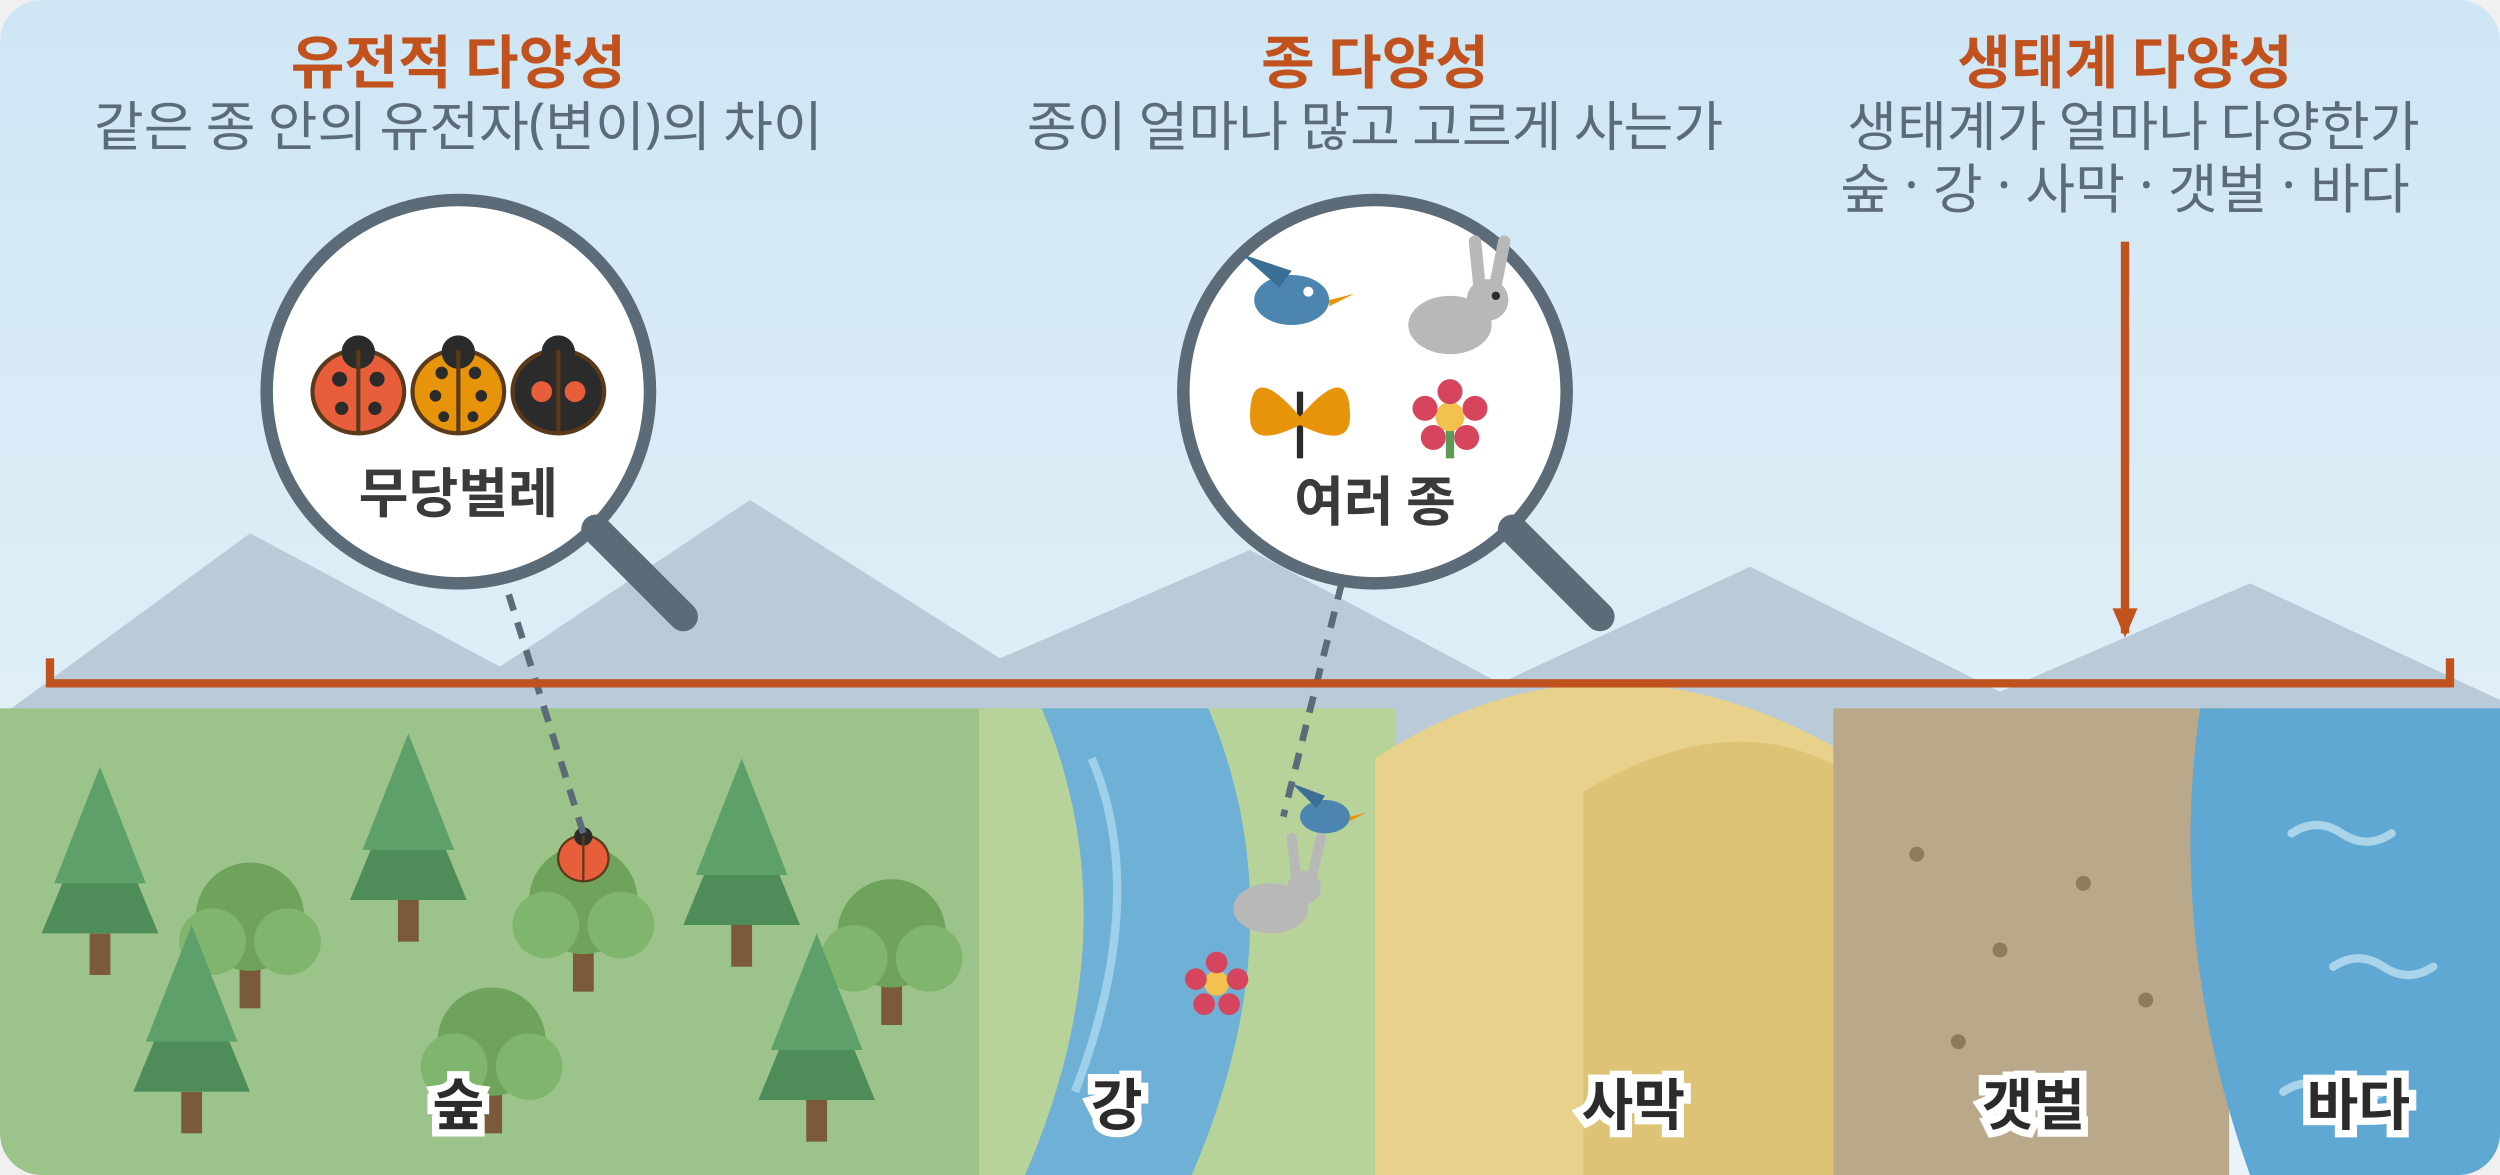
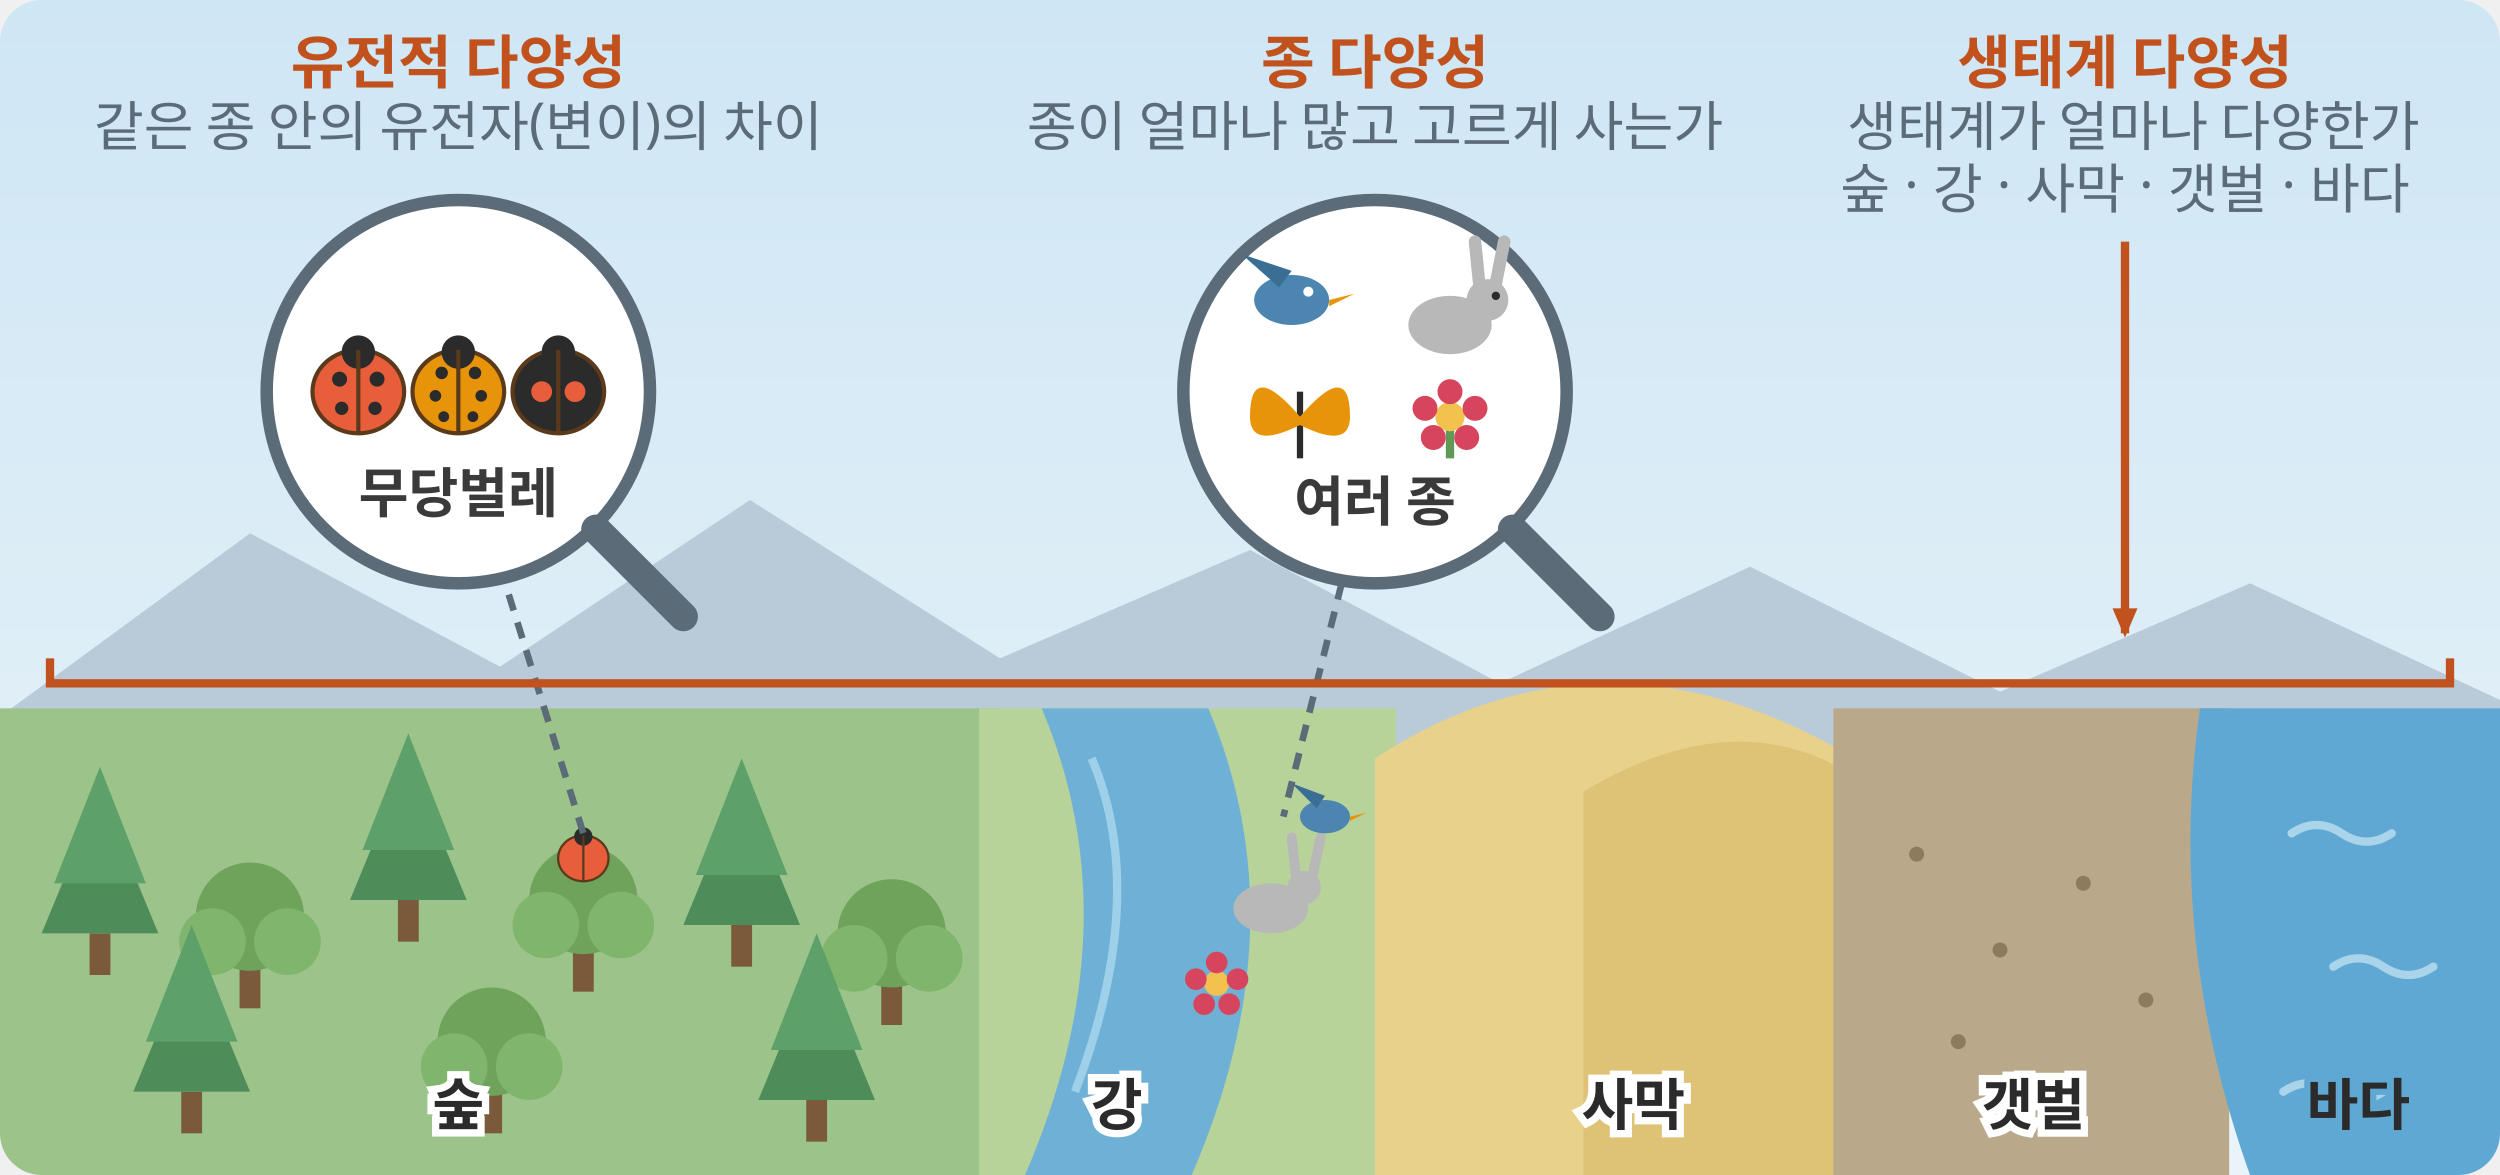
<svg width="600" height="282" viewBox="0 0 600 282" font-family="PC Sans">
  <defs>
    <marker id="arrP-2102-04" markerWidth="8" markerHeight="8" refX="6" refY="3" orient="auto" markerUnits="userSpaceOnUse">
      <path d="M0,0 L7,3 L0,6 Z" fill="#C1521E" />
    </marker>
  </defs>
  <defs>
    <linearGradient id="f4sky-2102-04" x1="0" y1="0" x2="0" y2="1">
      <stop offset="0" stop-color="#CFE6F5" />
      <stop offset="1" stop-color="#EAF4F8" />
    </linearGradient>
    <clipPath id="f4clip-2102-04">
      <rect width="600" height="282" rx="10" />
    </clipPath>
    <g id="f4pine-2102-04">
      <rect x="-2.5" y="-6" width="5" height="10" fill="#7A5A3A" />
      <path d="M-14,-6 L0,-40 L14,-6 Z" fill="#4E8C5A" />
      <path d="M-11,-18 L0,-46 L11,-18 Z" fill="#5EA06A" />
    </g>
    <g id="f4oak-2102-04">
      <rect x="-2.5" y="-10" width="5" height="12" fill="#7A5A3A" />
      <circle cy="-20" r="13" fill="#6FA35C" />
      <circle cx="-9" cy="-14" r="8" fill="#7FB56C" />
      <circle cx="9" cy="-14" r="8" fill="#7FB56C" />
    </g>
    <g id="f4bug-2102-04">
      <ellipse rx="11" ry="10" fill="currentColor" stroke="#5A3A1A" stroke-width="1" />
      <circle cy="-9.5" r="4" fill="#2B2B2B" />
      <line x1="0" y1="-10" x2="0" y2="10" stroke="#5A3A1A" stroke-width="1" />
    </g>
    <g id="f4lens-2102-04">
      <circle r="46" fill="#FFFFFF" stroke="#5B6B77" stroke-width="3" />
      <line x1="33" y1="33" x2="54" y2="54" stroke="#5B6B77" stroke-width="7" stroke-linecap="round" />
    </g>
  </defs>
  <g clip-path="url(#f4clip-2102-04)">
    <rect width="600" height="282" fill="url(#f4sky-2102-04)" />
    <path d="M0,172 L60,128 L120,160 L180,120 L240,158 L300,132 L360,164 L420,136 L480,166 L540,140 L600,168 L600,180 L0,180 Z" fill="#B9CBD8" />
    <rect y="170" width="240" height="112" fill="#9CC48A" />
    <rect x="235" y="170" width="100" height="112" fill="#B7D39A" />
    <path d="M250,170 Q272,222 246,282 L286,282 Q312,222 290,170 Z" fill="#6FB1D6" />
    <path d="M262,182 Q276,215 258,262" fill="none" stroke="#9FD0EA" stroke-width="2" />
    <path d="M330,182 Q385,146 445,182 L445,282 L330,282 Z" fill="#E8D18A" />
    <path d="M380,190 Q420,166 450,190 L450,282 L380,282 Z" fill="#DEC377" />
    <rect x="440" y="170" width="95" height="112" fill="#B9A98A" />
    <g fill="#8E7B5C">
      <circle cx="460" cy="205" r="1.8" />
      <circle cx="480" cy="228" r="1.8" />
      <circle cx="500" cy="212" r="1.8" />
      <circle cx="470" cy="250" r="1.8" />
      <circle cx="515" cy="240" r="1.8" />
      <circle cx="492" cy="262" r="1.8" />
    </g>
    <path d="M528,170 L600,170 L600,282 L540,282 Q520,226 528,170 Z" fill="#5FA8D3" />
    <g stroke="#A9D4EA" stroke-width="2" fill="none" stroke-linecap="round">
      <path d="M550,200 q6,-4 12,0 q6,4 12,0" />
      <path d="M560,232 q6,-4 12,0 q6,4 12,0" />
      <path d="M548,262 q6,-4 12,0 q6,4 12,0" />
    </g>
    <use href="#f4pine-2102-04" x="24" y="230" />
    <use href="#f4oak-2102-04" x="60" y="240" />
    <use href="#f4pine-2102-04" x="98" y="222" />
    <use href="#f4oak-2102-04" x="140" y="236" />
    <use href="#f4pine-2102-04" x="178" y="228" />
    <use href="#f4oak-2102-04" x="214" y="244" />
    <use href="#f4pine-2102-04" x="46" y="268" />
    <use href="#f4oak-2102-04" x="118" y="270" />
    <use href="#f4pine-2102-04" x="196" y="270" />
    <g transform="translate(140,206) scale(0.55)">
      <use href="#f4bug-2102-04" color="#E85D3A" />
    </g>
    <g transform="translate(305,214)">
      <ellipse cx="0" cy="4" rx="9" ry="6" fill="#B8B8B8" />
      <circle cx="8" cy="-1" r="4" fill="#B8B8B8" />
      <path d="M6,-4 l-1,-9 M10,-4 l2,-9" stroke="#B8B8B8" stroke-width="2.4" stroke-linecap="round" />
    </g>
    <g transform="translate(318,196)">
      <ellipse rx="6" ry="4" fill="#4C86B0" />
      <path d="M-2,-2 l-6,-6 l8,3 Z" fill="#3B6E94" />
      <path d="M6,0 l4,-1 l-4,2 Z" fill="#E8940A" />
    </g>
    <g transform="translate(292,236)">
      <circle r="3" fill="#F3C24E" />
      <g fill="#D6455D">
        <circle cx="0" cy="-5" r="2.6" />
        <circle cx="5" cy="-1" r="2.6" />
        <circle cx="3" cy="5" r="2.6" />
        <circle cx="-3" cy="5" r="2.6" />
        <circle cx="-5" cy="-1" r="2.6" />
      </g>
    </g>
  </g>
  <text x="110" y="20" text-anchor="middle" font-size="14" font-weight="900" fill="#C1521E">유전적 다양성</text>
  <text x="110" y="35" text-anchor="middle" font-size="13" fill="#5B6B77">같은 종 안의 유전자(변이)의 차이</text>
  <line x1="120" y1="136" x2="140" y2="200" stroke="#5B6B77" stroke-width="1.6" stroke-dasharray="4 3" />
  <g transform="translate(110,94)">
    <use href="#f4lens-2102-04" />
    <g transform="translate(-24,0)">
      <use href="#f4bug-2102-04" color="#E85D3A" />
      <g fill="#2B2B2B">
        <circle cx="-4.5" cy="-3" r="1.8" />
        <circle cx="4.5" cy="-3" r="1.8" />
        <circle cx="-4" cy="4" r="1.6" />
        <circle cx="4" cy="4" r="1.6" />
      </g>
    </g>
    <g>
      <use href="#f4bug-2102-04" color="#E8940A" />
      <g fill="#2B2B2B">
        <circle cx="-4" cy="-4.5" r="1.5" />
        <circle cx="4" cy="-4.5" r="1.5" />
        <circle cx="-5.5" cy="1" r="1.4" />
        <circle cx="5.5" cy="1" r="1.4" />
        <circle cx="-3.5" cy="6" r="1.3" />
        <circle cx="3.5" cy="6" r="1.3" />
      </g>
    </g>
    <g transform="translate(24,0)">
      <use href="#f4bug-2102-04" color="#2B2B2B" />
      <g fill="#E85D3A">
        <circle cx="-4" cy="0" r="2.5" />
        <circle cx="4" cy="0" r="2.5" />
      </g>
    </g>
    <text y="29" text-anchor="middle" font-size="13" font-weight="800" fill="#3A3A3A">무당벌레</text>
  </g>
  <text x="330" y="20" text-anchor="middle" font-size="14" font-weight="900" fill="#C1521E">종 다양성</text>
  <text x="330" y="35" text-anchor="middle" font-size="13" fill="#5B6B77">종이 얼마나 많고 고르게 사는가</text>
  <line x1="322" y1="140" x2="308" y2="196" stroke="#5B6B77" stroke-width="1.6" stroke-dasharray="4 3" />
  <g transform="translate(330,94)">
    <use href="#f4lens-2102-04" />
    <g transform="translate(-20,-22)">
      <ellipse rx="9" ry="6" fill="#4C86B0" />
      <path d="M-3,-3 l-9,-8 l12,4 Z" fill="#3B6E94" />
      <path d="M9,0 l6,-1.5 l-6,3 Z" fill="#E8940A" />
      <circle cx="4" cy="-2" r="1.2" fill="#fff" />
    </g>
    <g transform="translate(18,-20)">
      <ellipse cy="4" rx="10" ry="7" fill="#B8B8B8" />
      <circle cx="9" cy="-2" r="5" fill="#B8B8B8" />
      <path d="M7,-6 l-1,-10 M11,-6 l2,-10" stroke="#B8B8B8" stroke-width="3" stroke-linecap="round" />
      <circle cx="11" cy="-3" r="1" fill="#2B2B2B" />
    </g>
    <g transform="translate(-18,8)">
      <line x1="0" y1="-8" x2="0" y2="8" stroke="#2B2B2B" stroke-width="1.5" />
      <path d="M0,-2 q-12,-14 -12,0 q0,8 12,2 Z" fill="#E8940A" />
      <path d="M0,-2 q12,-14 12,0 q0,8 -12,2 Z" fill="#E8940A" />
    </g>
    <g transform="translate(18,6)">
      <line x1="0" y1="0" x2="0" y2="10" stroke="#5E9A55" stroke-width="2" />
      <circle r="3.5" fill="#F3C24E" />
      <g fill="#D6455D">
        <circle cx="0" cy="-6" r="3" />
        <circle cx="6" cy="-2" r="3" />
        <circle cx="4" cy="5" r="3" />
        <circle cx="-4" cy="5" r="3" />
        <circle cx="-6" cy="-2" r="3" />
      </g>
    </g>
    <text y="31" text-anchor="middle" font-size="13" font-weight="800" fill="#3A3A3A">여러 종</text>
  </g>
  <text x="510" y="20" text-anchor="middle" font-size="14" font-weight="900" fill="#C1521E">생태계 다양성</text>
  <text x="512" y="35" text-anchor="middle" font-size="13" fill="#5B6B77">생태계가 얼마나 다양한가</text>
  <text x="510" y="50" text-anchor="middle" font-size="13" fill="#5B6B77">숲 · 강 · 사막 · 갯벌 · 바다</text>
  <line x1="510" y1="58" x2="510" y2="152" stroke="#C1521E" stroke-width="2" marker-end="url(#arrP-2102-04)" />
  <path d="M12,158 L12,164 L588,164 L588,158" fill="none" stroke="#C1521E" stroke-width="2" />
  <g font-size="13.5" font-weight="900" fill="#2B2B2B" text-anchor="middle" paint-order="stroke" stroke="#FFFFFF" stroke-width="3.5">
    <text x="110" y="270">숲</text>
    <text x="268" y="270">강</text>
    <text x="392" y="270">사막</text>
    <text x="488" y="270">갯벌</text>
-     <text x="566" y="270">바다</text>
+     <text x="566" y="270" stroke="#5FA8D3" stroke-width="3" stroke-linejoin="round" paint-order="stroke">바다</text>
  </g>
</svg>
